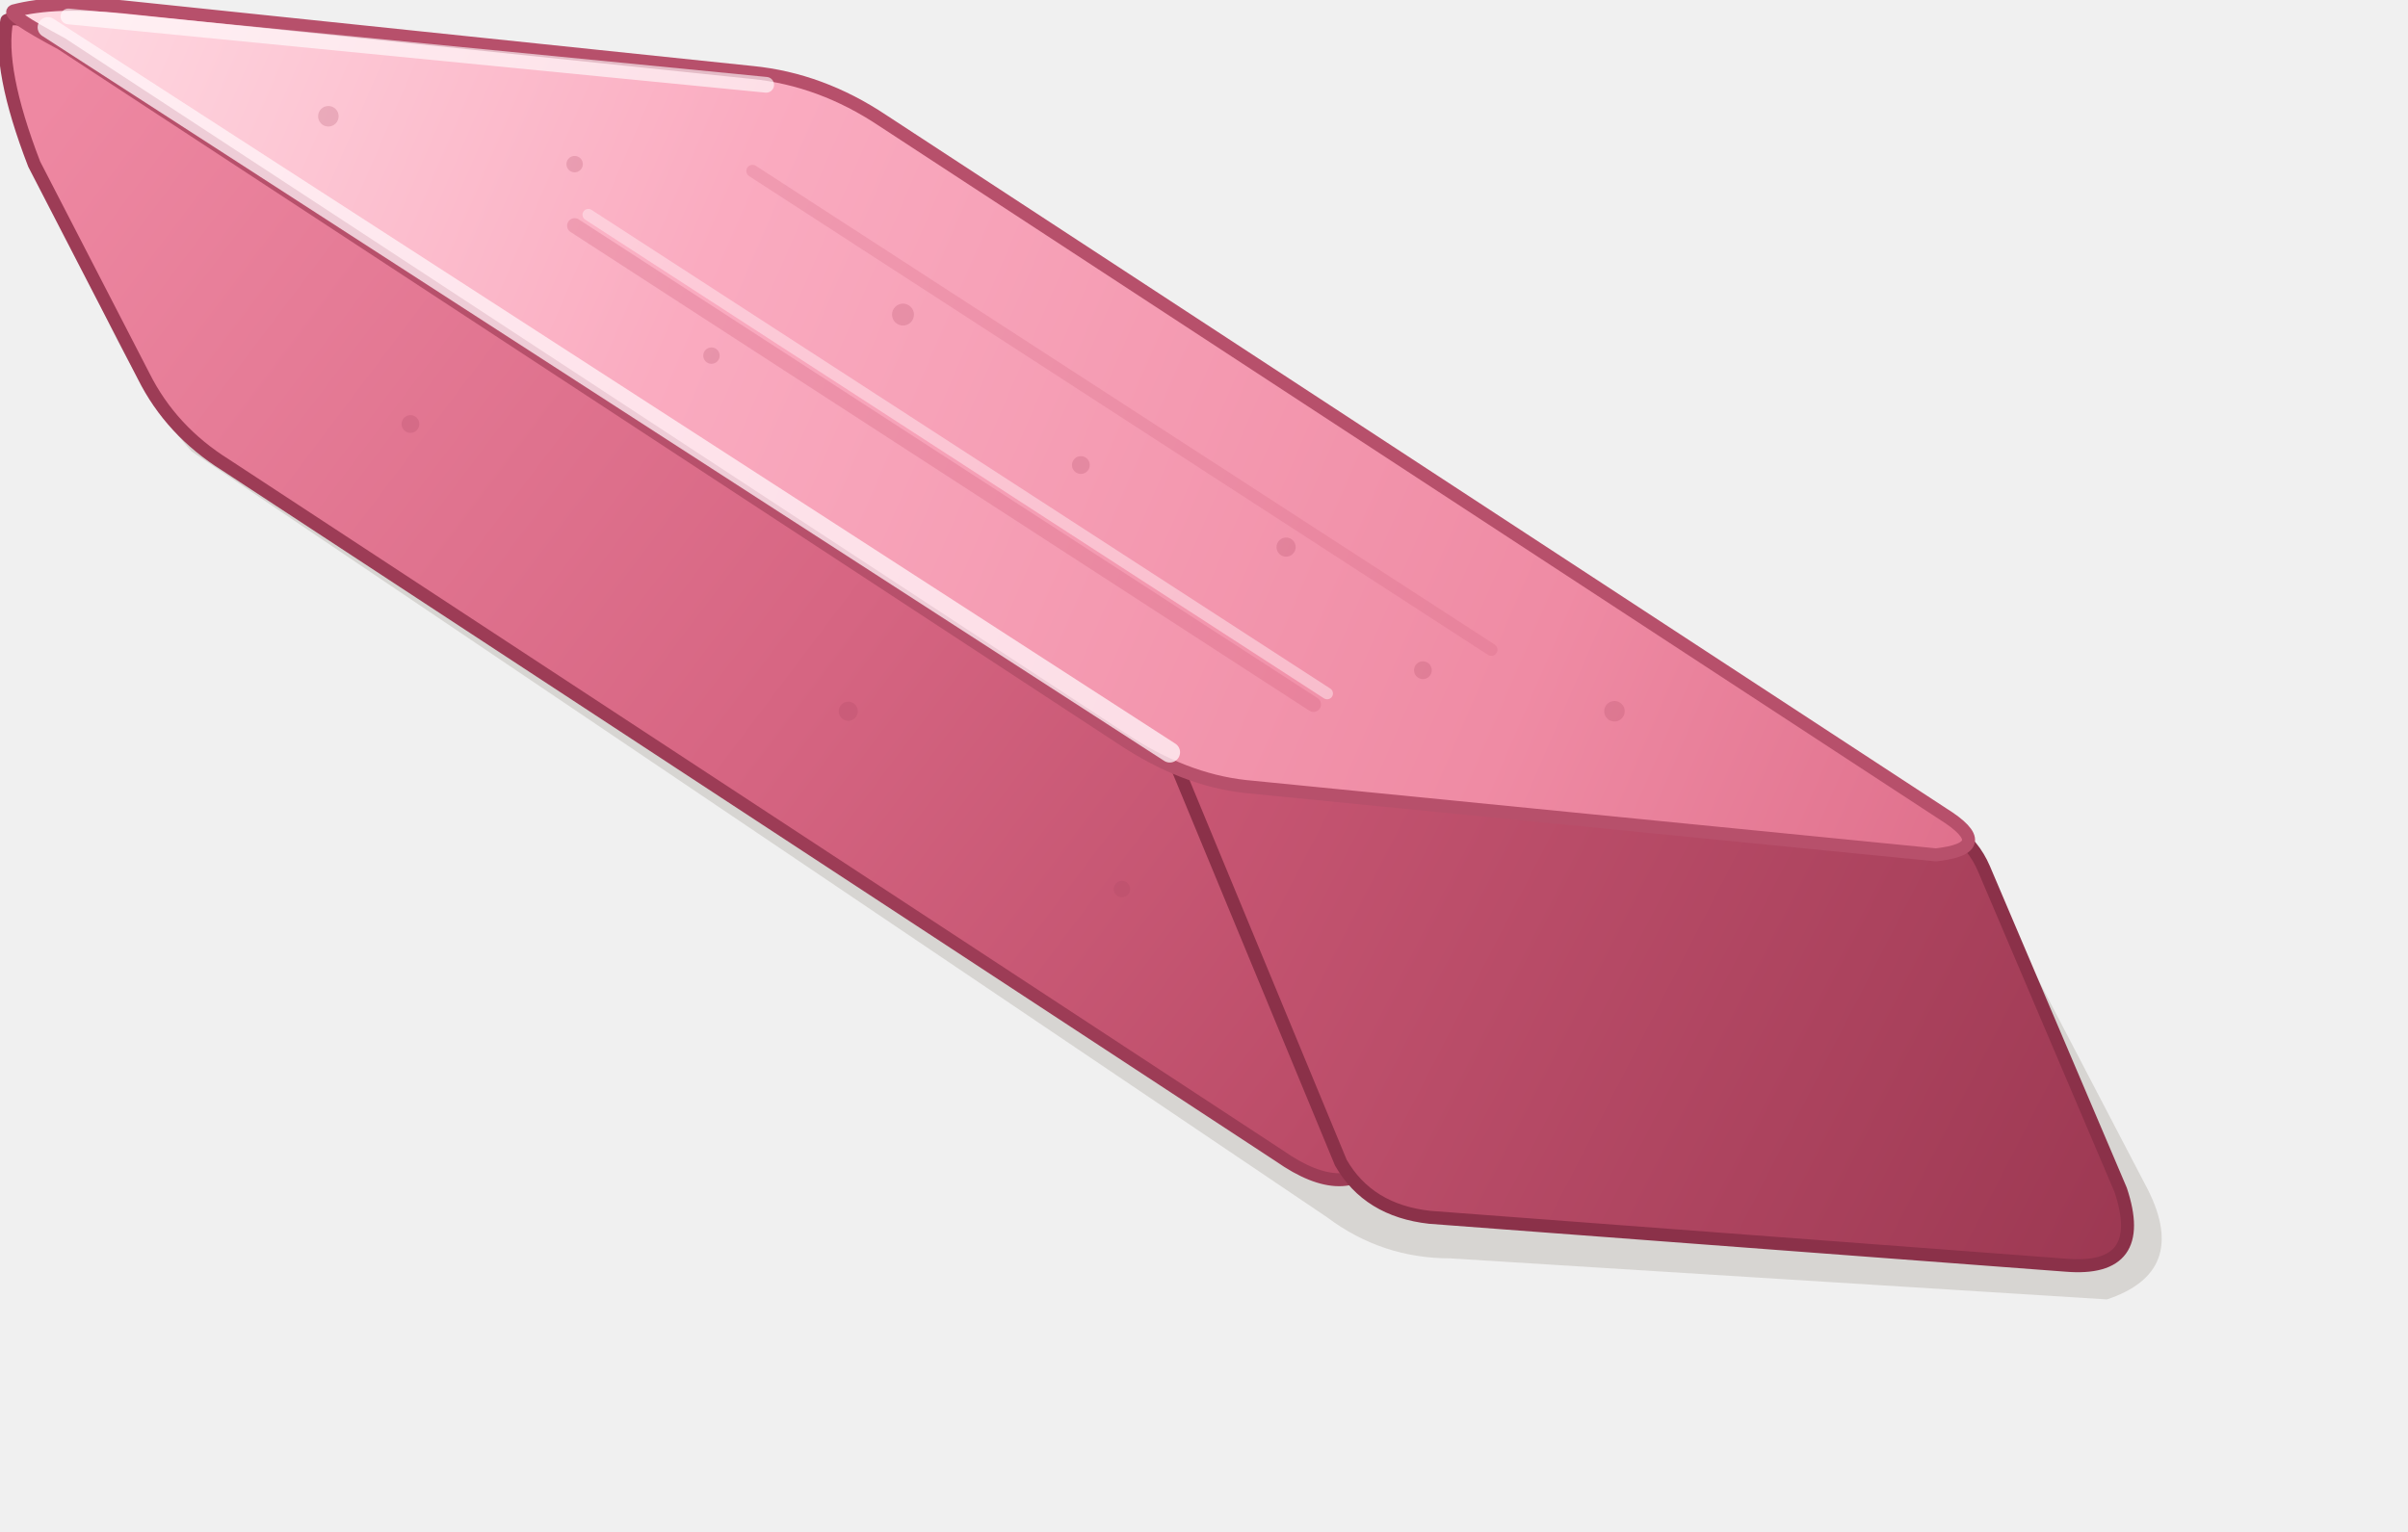
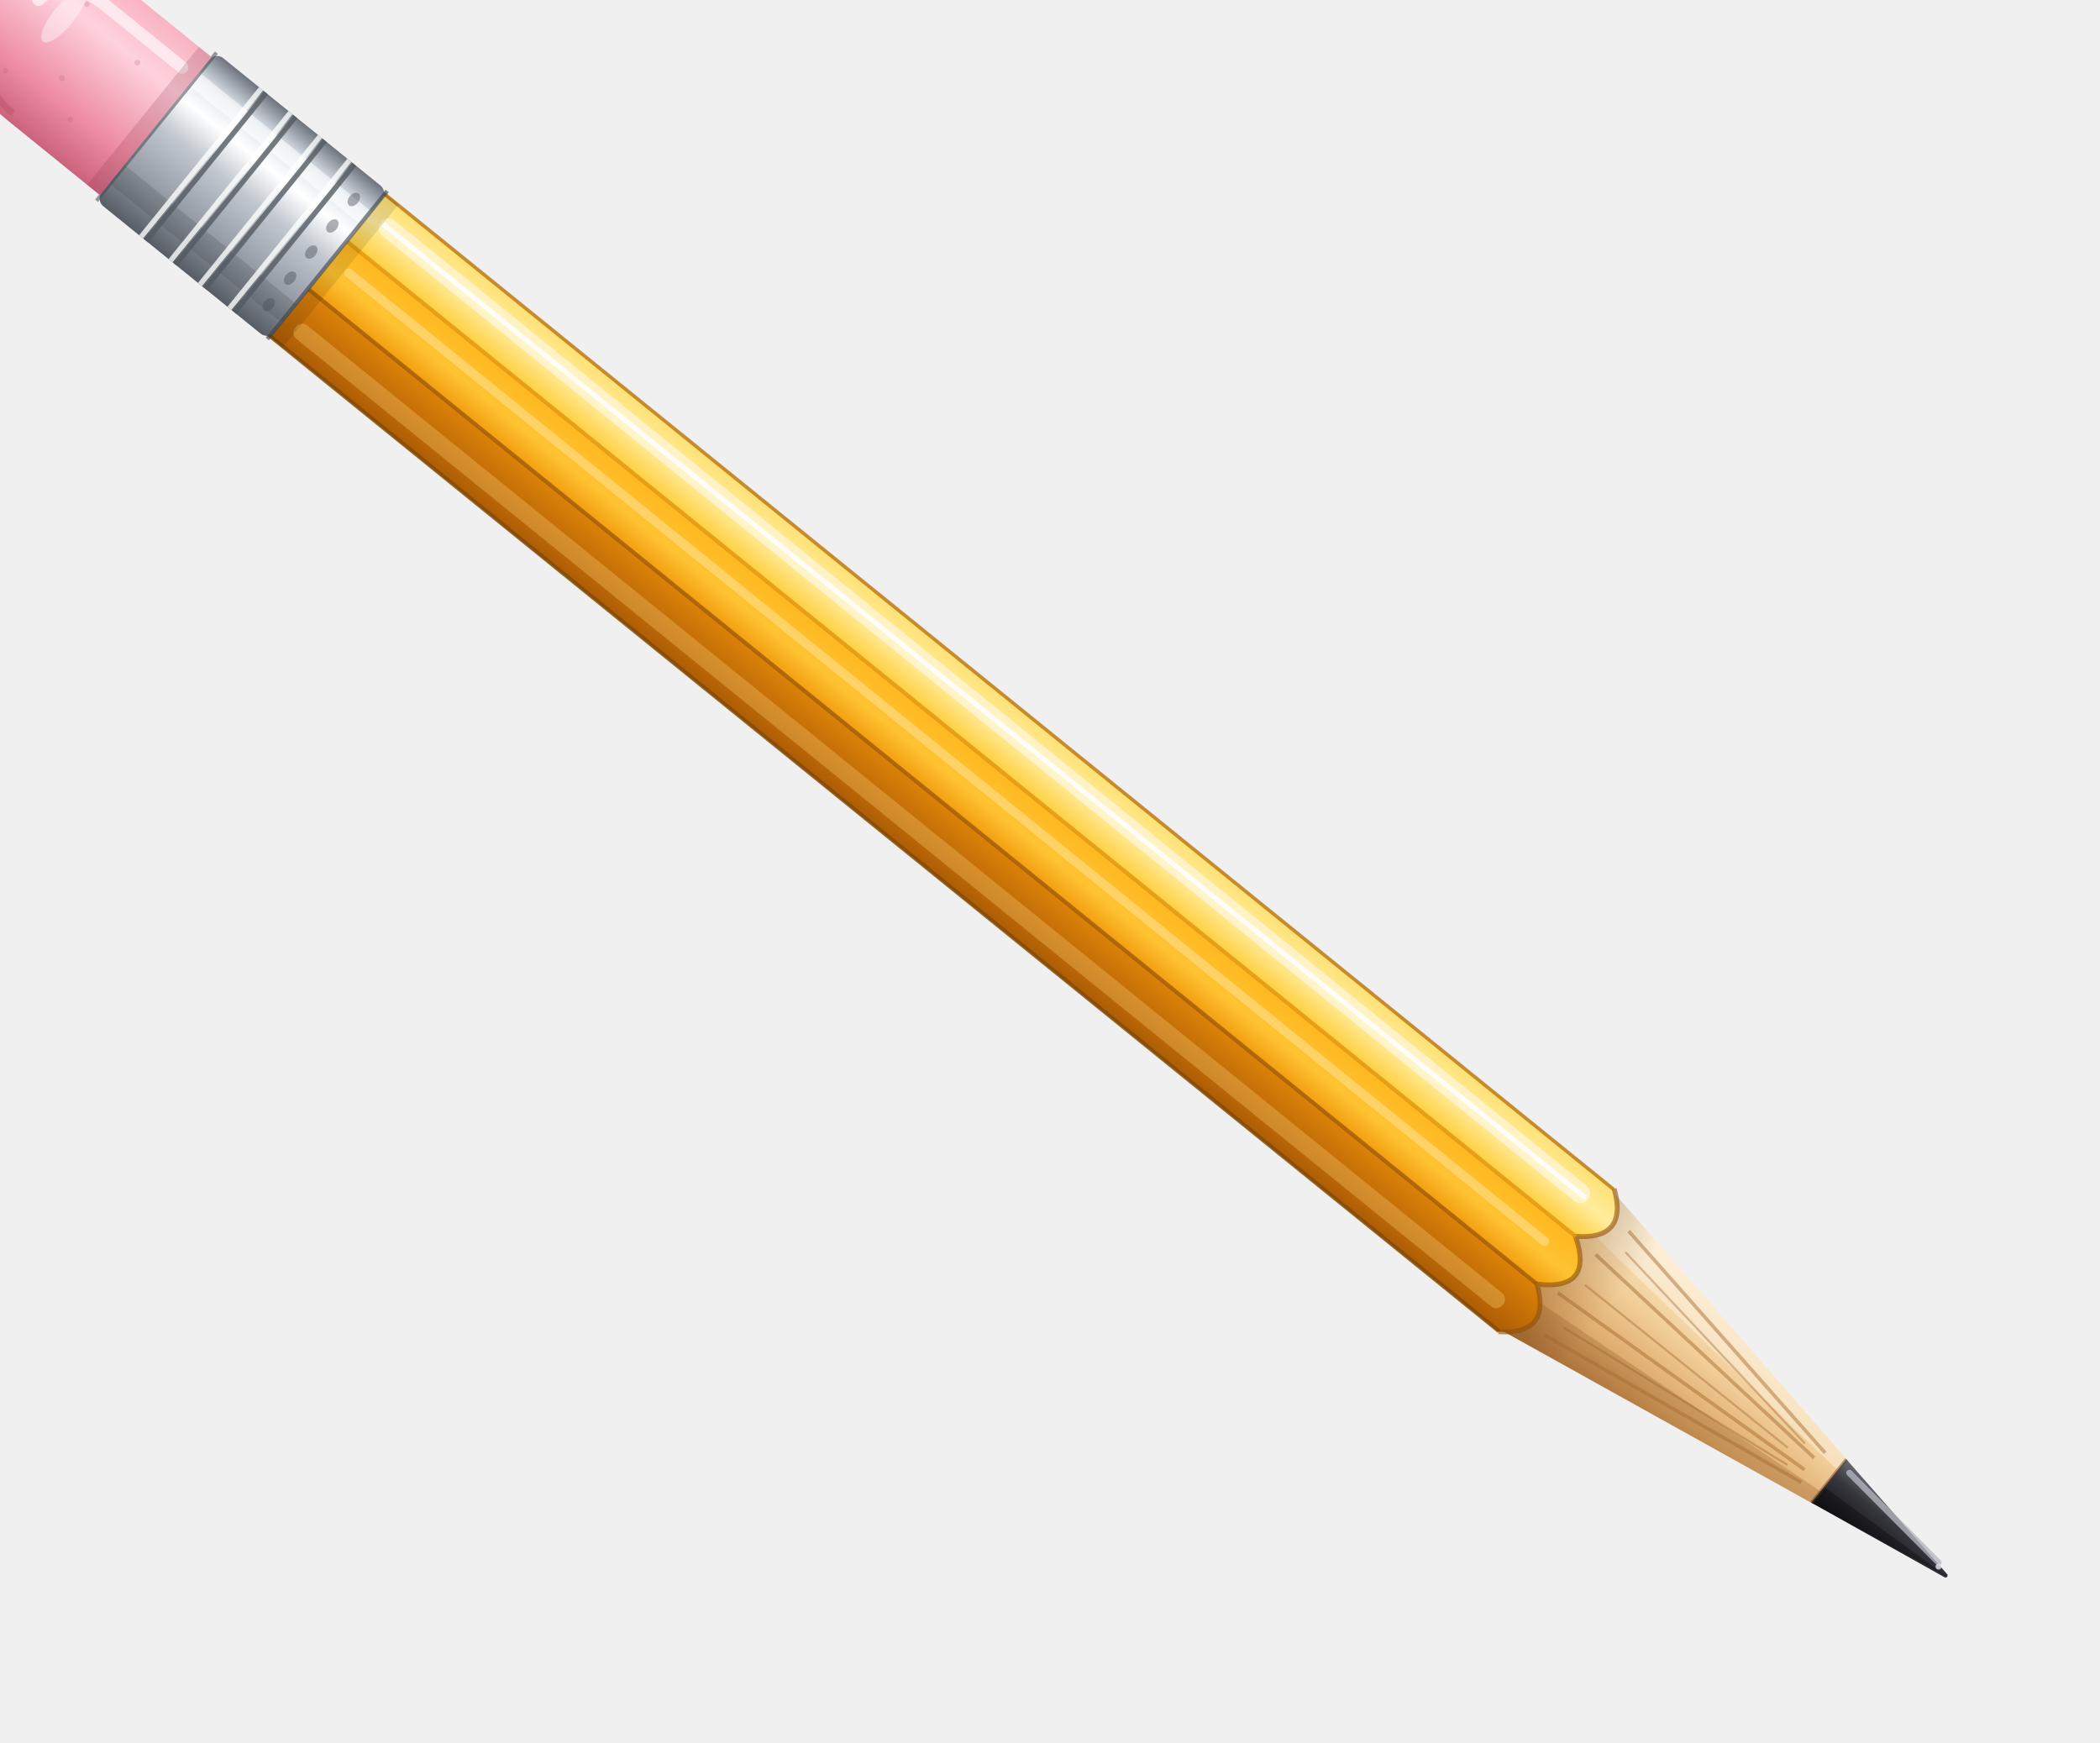
- <svg xmlns="http://www.w3.org/2000/svg" width="176" height="112" viewBox="0 0 176 112" overflow="visible">
+ <svg xmlns="http://www.w3.org/2000/svg" width="388" height="322" viewBox="0 0 388 322" overflow="visible">
  <defs>
-     <linearGradient id="oe-top" x1="0" y1="0" x2="144" y2="62" gradientUnits="userSpaceOnUse">
-       <stop offset="0" stop-color="#ffdce4" />
-       <stop offset="0.35" stop-color="#faabc0" />
-       <stop offset="0.78" stop-color="#ef8ba4" />
-       <stop offset="1" stop-color="#df708c" />
+     <linearGradient id="op-lead" x1="0" y1="-5.2" x2="0" y2="5.2" gradientUnits="userSpaceOnUse">
+       <stop offset="0" stop-color="#6b6b75" />
+       <stop offset="0.38" stop-color="#36363d" />
+       <stop offset="1" stop-color="#141418" />
    </linearGradient>
-     <linearGradient id="oe-front" x1="0" y1="12" x2="98" y2="86" gradientUnits="userSpaceOnUse">
-       <stop offset="0" stop-color="#ee88a2" />
-       <stop offset="0.55" stop-color="#d76683" />
-       <stop offset="1" stop-color="#b94a66" />
+     <linearGradient id="op-wood" x1="0" y1="-17" x2="0" y2="17" gradientUnits="userSpaceOnUse">
+       <stop offset="0" stop-color="#fdf0d5" />
+       <stop offset="0.42" stop-color="#f1cd98" />
+       <stop offset="0.72" stop-color="#dda868" />
+       <stop offset="1" stop-color="#b27438" />
    </linearGradient>
-     <linearGradient id="oe-end" x1="86" y1="56" x2="156" y2="92" gradientUnits="userSpaceOnUse">
-       <stop offset="0" stop-color="#c95774" />
-       <stop offset="1" stop-color="#9c3852" />
+     <linearGradient id="op-collar-shade" x1="80" y1="0" x2="96" y2="0" gradientUnits="userSpaceOnUse">
+       <stop offset="0" stop-color="#7a4612" stop-opacity="0" />
+       <stop offset="1" stop-color="#7a4612" stop-opacity="0.36" />
+     </linearGradient>
+     <linearGradient id="op-lacq" x1="0" y1="-17" x2="0" y2="17" gradientUnits="userSpaceOnUse">
+       <stop offset="0" stop-color="#ffe072" />
+       <stop offset="0.16" stop-color="#ffec9e" />
+       <stop offset="0.33" stop-color="#ffd040" />
+       <stop offset="0.336" stop-color="#ffb820" />
+       <stop offset="0.52" stop-color="#ffc332" />
+       <stop offset="0.665" stop-color="#f29f10" />
+       <stop offset="0.671" stop-color="#da8209" />
+       <stop offset="1" stop-color="#ad5c05" />
+     </linearGradient>
+     <linearGradient id="op-metal" x1="0" y1="-17.6" x2="0" y2="17.6" gradientUnits="userSpaceOnUse">
+       <stop offset="0" stop-color="#6d747e" />
+       <stop offset="0.16" stop-color="#dfe5eb" />
+       <stop offset="0.3" stop-color="#ffffff" />
+       <stop offset="0.48" stop-color="#c2c8d0" />
+       <stop offset="0.75" stop-color="#969da6" />
+       <stop offset="1" stop-color="#565d65" />
+     </linearGradient>
+     <linearGradient id="op-eraser" x1="0" y1="-16.4" x2="0" y2="16.4" gradientUnits="userSpaceOnUse">
+       <stop offset="0" stop-color="#f9b3c2" />
+       <stop offset="0.28" stop-color="#fed2dc" />
+       <stop offset="0.72" stop-color="#ee8ea4" />
+       <stop offset="1" stop-color="#cc637d" />
    </linearGradient>
  </defs>
-   <path d="M 2 5 Q 6 24 14 33 L 97 89 Q 101 92 106 92 L 154 95 Q 160 93 157 87 L 145 64 L 88 57 Z" fill="#3b2a14" opacity="0.14" />
-   <path d="M 0.5 1.5 Q -0.2 5 2.5 12 L 10.5 27.5 Q 12.5 31.5 16.5 34 L 93.5 84.5 Q 98.5 88 101 84.5 L 87 56.5 L 3.5 2.5 Q 1.5 1 0.5 1.5 Z" fill="url(#oe-front)" stroke="#9d3c56" stroke-width="0.95" stroke-linejoin="round" />
-   <path d="M 86 56 L 98 85 Q 100 88.5 104.5 89 L 151 92.5 Q 157 93 155 87 L 145 63.5 Q 143.5 60 139 59.5 L 89.5 55.5 Z" fill="url(#oe-end)" stroke="#8b3149" stroke-width="0.95" stroke-linejoin="round" />
-   <path d="M 1 0.8 Q 4 0 9 0.5 L 55 5.3 Q 60 5.8 64.5 8.8 L 142 59.5 Q 146 62 141.5 62.5 L 91 57.5 Q 86.5 57 82 54 L 4.5 3.2 Q 0.4 1 1 0.8 Z" fill="url(#oe-top)" stroke="#b7506b" stroke-width="0.95" stroke-linejoin="round" />
-   <path d="M 3.5 2 L 85.5 55" fill="none" stroke="#fff5f8" stroke-width="1.5" stroke-linecap="round" opacity="0.76" />
-   <path d="M 5 1.2 L 56 6.2" fill="none" stroke="#ffffff" stroke-width="1.15" stroke-linecap="round" opacity="0.62" />
-   <path d="M 42 16.5 L 96 51.5" fill="none" stroke="#cf5f7b" stroke-width="1.1" stroke-linecap="round" opacity="0.28" />
-   <path d="M 43 15.7 L 97 50.7" fill="none" stroke="#ffeaf0" stroke-width="0.85" stroke-linecap="round" opacity="0.5" />
-   <path d="M 55 12.5 L 109 47.5" fill="none" stroke="#cf5f7b" stroke-width="0.9" stroke-linecap="round" opacity="0.22" />
-   <g fill="#a9445f" opacity="0.22">
-     <circle cx="24" cy="8.5" r="0.75" />
-     <circle cx="42" cy="12" r="0.6" />
-     <circle cx="66" cy="23" r="0.8" />
-     <circle cx="79" cy="34" r="0.65" />
-     <circle cx="94" cy="40" r="0.7" />
-     <circle cx="118" cy="52" r="0.75" />
-     <circle cx="52" cy="26" r="0.6" />
-     <circle cx="104" cy="49" r="0.65" />
-     <circle cx="30" cy="31" r="0.65" />
-     <circle cx="62" cy="52" r="0.7" />
-     <circle cx="82" cy="65" r="0.6" />
+   <g transform="rotate(39)">
+     <g transform="translate(463 0) scale(-1 1)">
+       <path d="M 27.5 -5.05 L 96 -17 L 96 17 L 27.5 5.05 Z" fill="url(#op-wood)" />
+       <path d="M 27.5 -5.05 L 96 -17 L 96 -8.5 L 27.5 -2.5 Z" fill="#fff8ea" opacity="0.42" />
+       <path d="M 27.5 2.4 L 96 8.5 L 96 17 L 27.5 5.05 Z" fill="#703e12" opacity="0.22" />
+       <path d="M 32 -3.6 L 86 -12.6 M 33 -1.6 L 88 -5.4 M 33 1.2 L 89 4.5 M 32 3.4 L 86 12.1" fill="none" stroke="#a56a30" stroke-width="0.65" opacity="0.48" />
+       <path d="M 36 -2.6 L 84 -9.2 M 38 0 L 86 0.2 M 36 2.5 L 84 8.8" fill="none" stroke="#985f27" stroke-width="0.4" opacity="0.38" />
+       <path d="M 80 -14.2 L 96 -17 L 96 17 L 80 14.2 Z" fill="url(#op-collar-shade)" />
+       <path d="M 0.25 -0.35 Q -0.1 0 0.25 0.35 L 28.2 5.15 L 28.2 -5.15 Z" fill="url(#op-lead)" />
+       <path d="M 3 -1.05 L 26.2 -3.55" fill="none" stroke="#b6b6c2" stroke-width="1.15" stroke-linecap="round" opacity="0.78" />
+       <path d="M 0.25 0 L 28.2 1.4 L 28.2 5.15 Z" fill="#000000" opacity="0.3" />
+       <line x1="28.2" y1="-5.15" x2="28.2" y2="5.15" stroke="#5c3d1e" stroke-width="0.6" opacity="0.45" />
+       <circle cx="2.5" cy="-0.45" r="0.55" fill="#e0e0e8" opacity="0.82" />
+       <path d="M 93 -17 Q 85 -11.3 93 -5.67 Q 84 0 93 5.67 Q 85 11.3 93 17 L 386 17 L 386 -17 Z" fill="url(#op-lacq)" />
+       <path d="M 93 -17 Q 85 -11.3 93 -5.67 Q 84 0 93 5.67 Q 85 11.3 93 17" fill="none" stroke="#8f5005" stroke-width="0.9" opacity="0.6" />
+       <line x1="93" y1="-5.67" x2="386" y2="-5.67" stroke="#e39912" stroke-width="0.75" opacity="0.85" />
+       <line x1="93" y1="5.67" x2="386" y2="5.67" stroke="#a65e08" stroke-width="0.75" opacity="0.85" />
+       <line x1="93" y1="-16.85" x2="386" y2="-16.85" stroke="#b36a07" stroke-width="0.65" opacity="0.72" />
+       <line x1="93" y1="16.85" x2="386" y2="16.85" stroke="#824904" stroke-width="0.75" opacity="0.82" />
+       <rect x="95.5" y="-14.2" width="287" height="3.6" rx="1.8" fill="#fff9e2" opacity="0.66" />
+       <rect x="96" y="-12.8" width="286" height="0.9" fill="#ffffff" opacity="0.86" />
+       <rect x="96" y="-2.2" width="286" height="1.7" rx="0.85" fill="#fff3c4" opacity="0.38" />
+       <rect x="95.5" y="11" width="287" height="3.2" rx="1.5" fill="#ffd47a" opacity="0.32" />
+       <rect x="382" y="-17" width="4" height="34" fill="#000000" opacity="0.1" />
+       <rect x="385" y="-17.6" width="41" height="35.2" rx="1.8" fill="url(#op-metal)" />
+       <rect x="385" y="-12.8" width="41" height="3.1" fill="#ffffff" opacity="0.56" />
+       <rect x="385" y="9.2" width="41" height="4.4" fill="#3b4148" opacity="0.2" />
+       <g stroke-width="0.95">
+         <line x1="393" y1="-17.6" x2="393" y2="17.6" stroke="#535a62" opacity="0.8" />
+         <line x1="394.2" y1="-17.6" x2="394.2" y2="17.6" stroke="#ffffff" opacity="0.78" />
+         <line x1="400" y1="-17.6" x2="400" y2="17.6" stroke="#535a62" opacity="0.8" />
+         <line x1="401.2" y1="-17.6" x2="401.2" y2="17.6" stroke="#ffffff" opacity="0.78" />
+         <line x1="407" y1="-17.6" x2="407" y2="17.6" stroke="#535a62" opacity="0.8" />
+         <line x1="408.2" y1="-17.6" x2="408.2" y2="17.6" stroke="#ffffff" opacity="0.78" />
+         <line x1="414" y1="-17.6" x2="414" y2="17.6" stroke="#535a62" opacity="0.8" />
+         <line x1="415.2" y1="-17.6" x2="415.2" y2="17.6" stroke="#ffffff" opacity="0.78" />
+       </g>
+       <g fill="#4b5158" opacity="0.45">
+         <ellipse cx="389" cy="-12.5" rx="0.95" ry="1.4" />
+         <ellipse cx="389" cy="-6.2" rx="0.95" ry="1.4" />
+         <ellipse cx="389" cy="0" rx="0.95" ry="1.4" />
+         <ellipse cx="389" cy="6.2" rx="0.95" ry="1.4" />
+         <ellipse cx="389" cy="12.5" rx="0.95" ry="1.4" />
+       </g>
+       <line x1="385.2" y1="-17.6" x2="385.2" y2="17.6" stroke="#3b4148" stroke-width="0.75" opacity="0.62" />
+       <line x1="425.8" y1="-17.6" x2="425.8" y2="17.6" stroke="#454b52" stroke-width="0.7" opacity="0.55" />
+       <path d="M 426 -16.4 L 448 -16.4 Q 463 -16.4 463 -5.5 L 463 5.5 Q 463 16.4 448 16.4 L 426 16.4 Z" fill="url(#op-eraser)" />
+       <path d="M 429 -11.5 L 448 -11.5 Q 456.5 -11 457.5 -4.5" fill="none" stroke="#fff4f7" stroke-width="2.3" stroke-linecap="round" opacity="0.76" />
+       <path d="M 460 8 Q 457.5 14.2 448 14.8" fill="none" stroke="#b44f69" stroke-width="1.2" opacity="0.42" />
+       <ellipse cx="452" cy="-5.2" rx="2" ry="6.2" fill="#ffffff" opacity="0.42" />
+       <g fill="#af536b" opacity="0.2">
+         <circle cx="436" cy="-7" r="0.55" />
+         <circle cx="445" cy="4" r="0.55" />
+         <circle cx="454" cy="9.5" r="0.5" />
+         <circle cx="439" cy="9" r="0.5" />
+         <circle cx="450" cy="-9.5" r="0.5" />
+       </g>
+       <rect x="426" y="-16.4" width="3" height="32.8" fill="#7a293f" opacity="0.18" />
+     </g>
  </g>
</svg>
